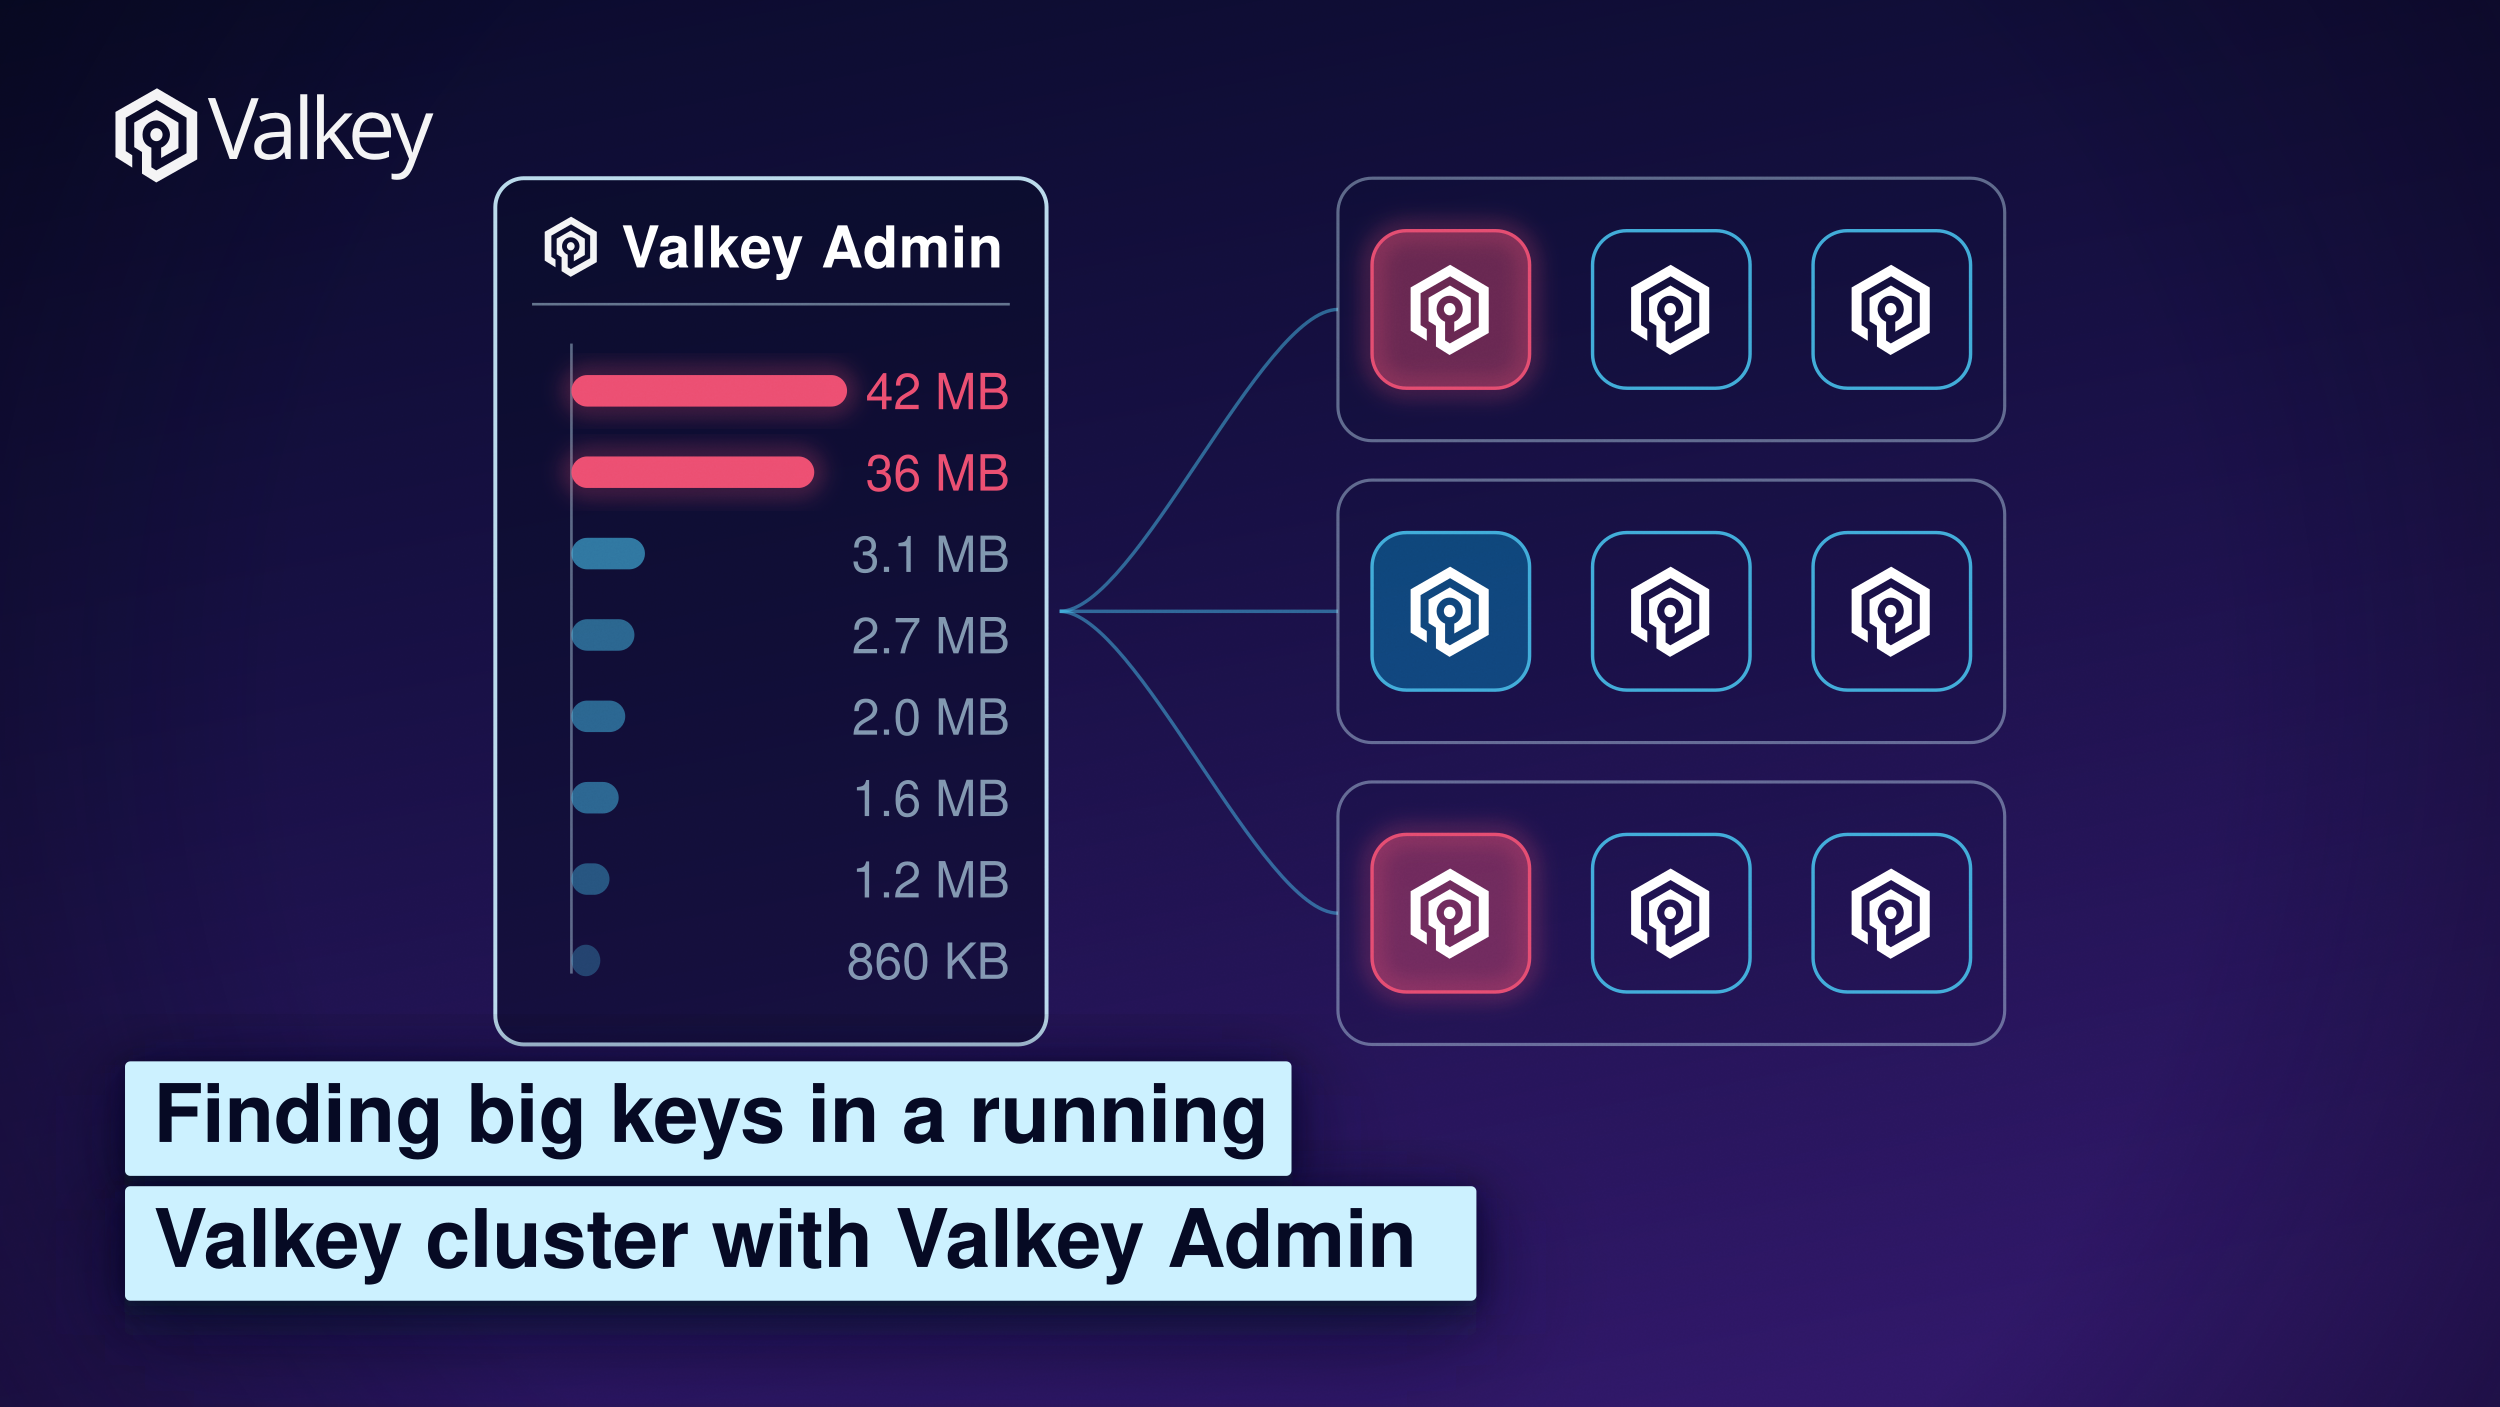
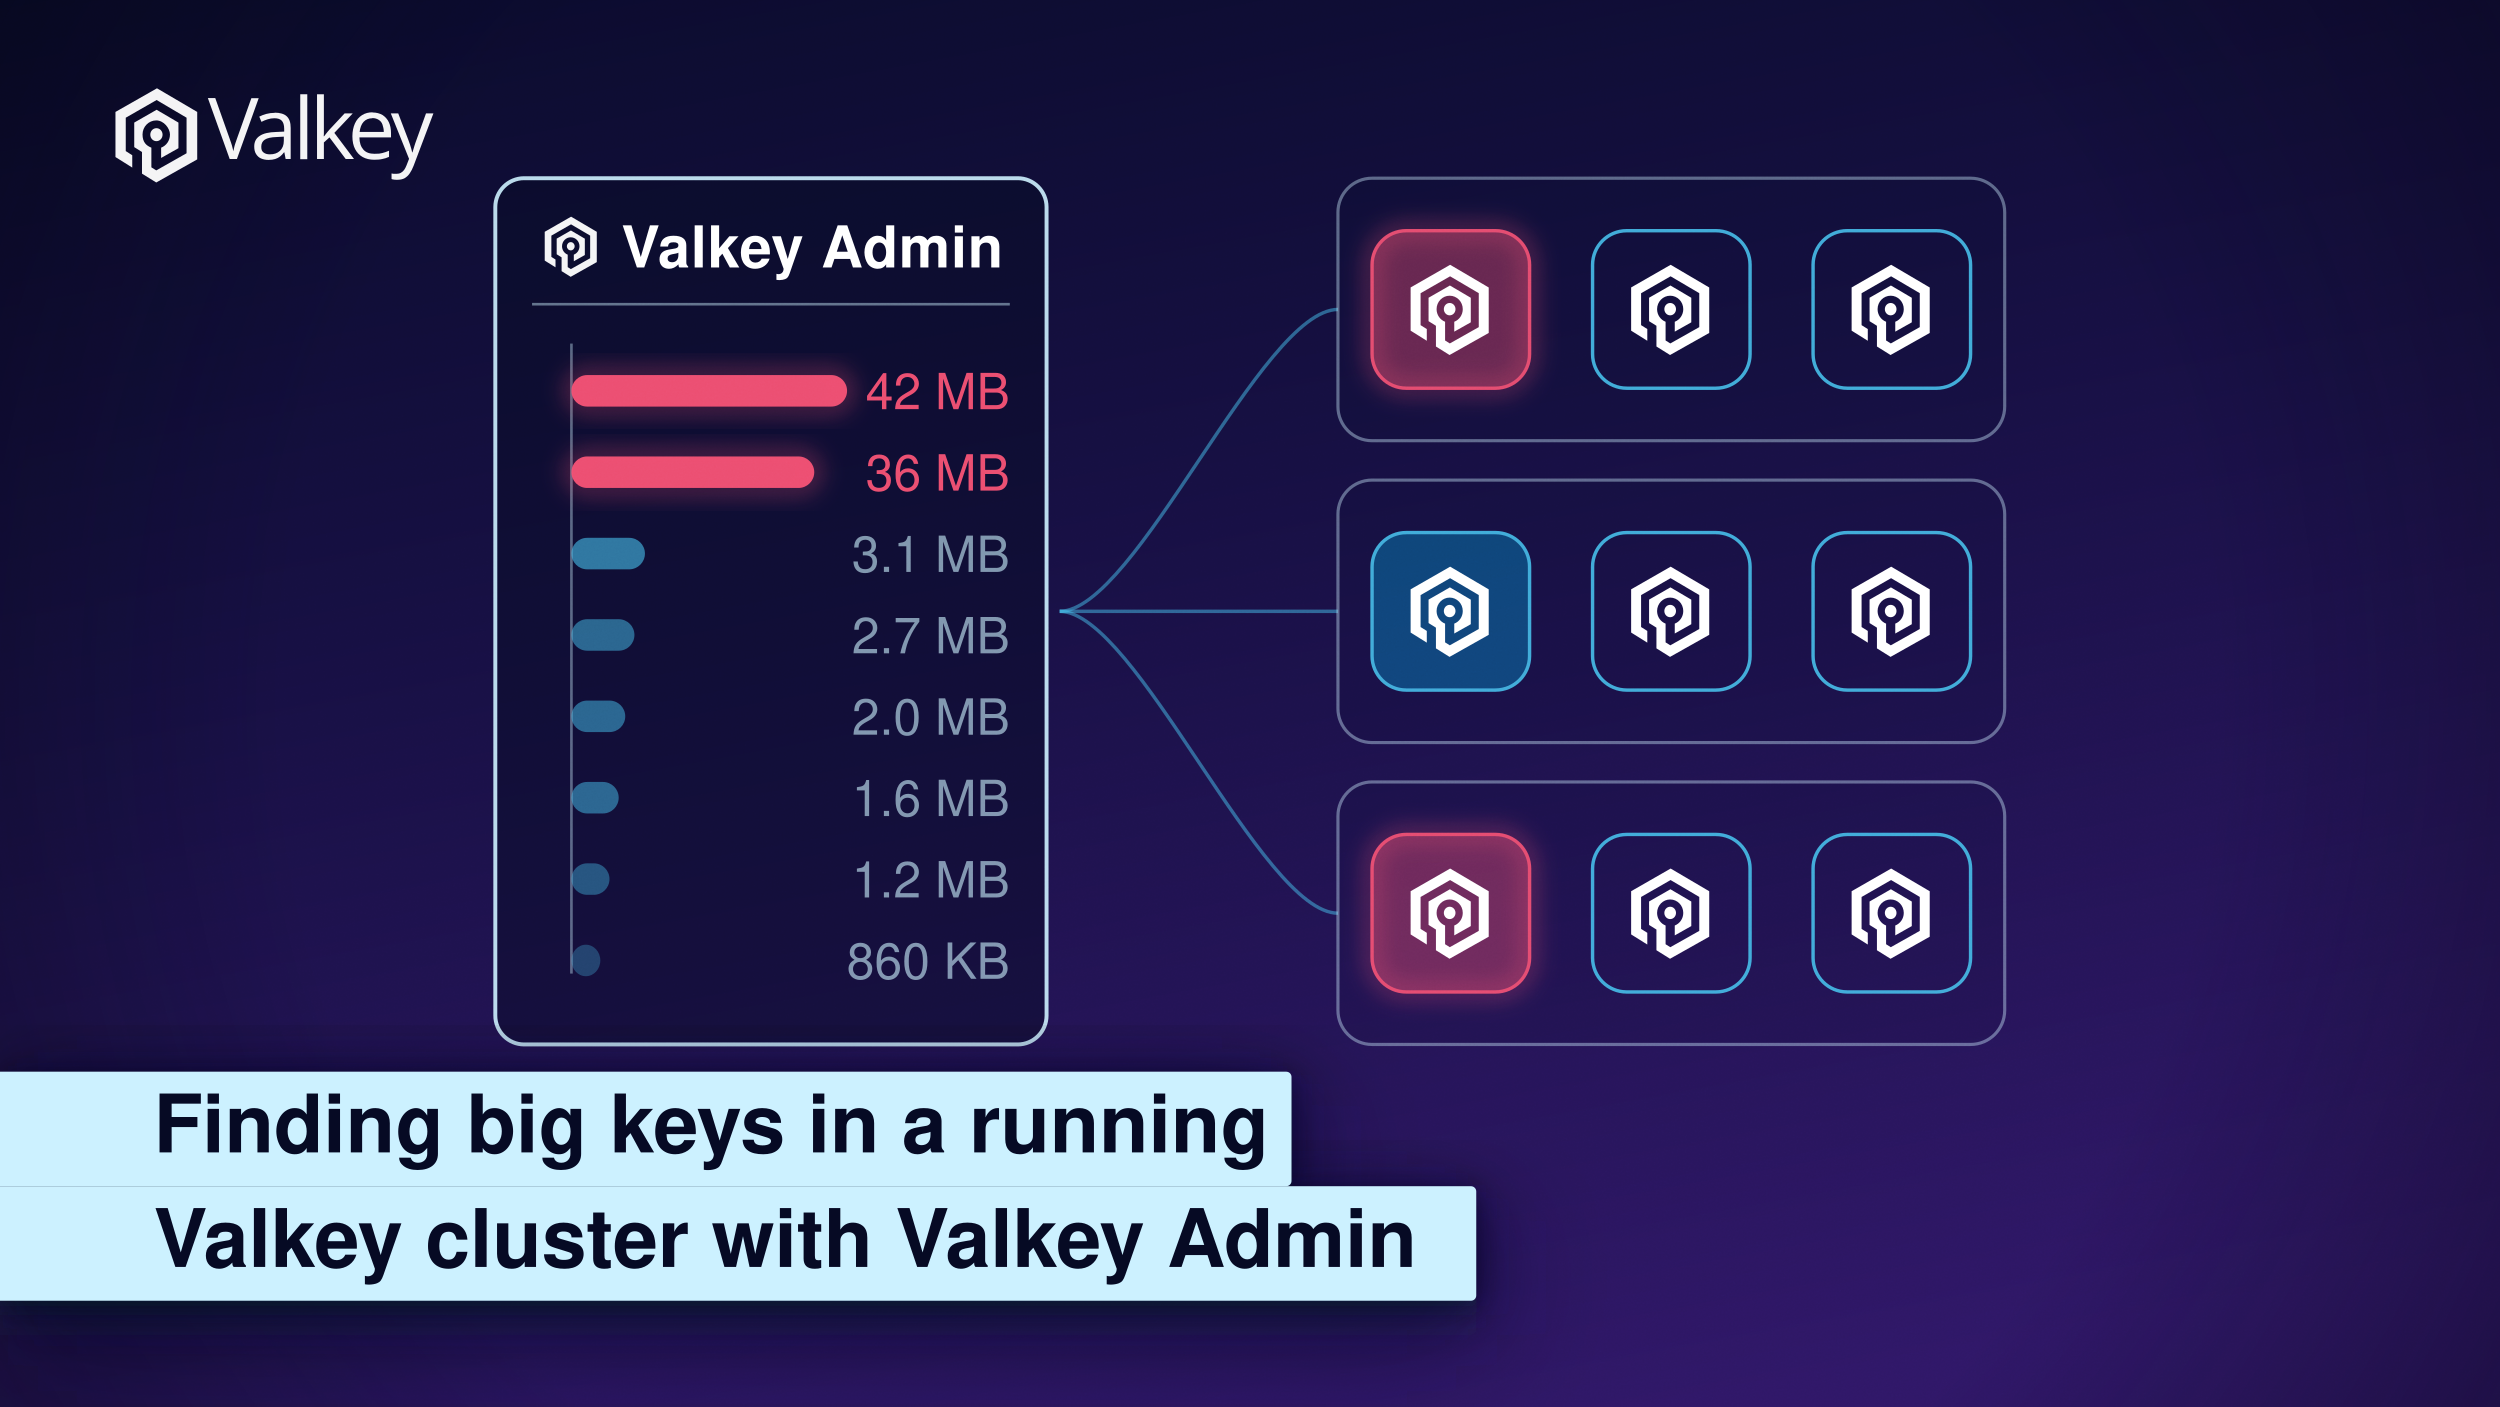
<svg xmlns="http://www.w3.org/2000/svg" width="1920" height="1080" viewBox="198.1 111.4 1523.8 857.1">
  <defs>
    <linearGradient id="sky" x1="0" y1="0" x2="0.32" y2="1">
      <stop offset="0" stop-color="#060A24" />
      <stop offset="0.48" stop-color="#171043" />
      <stop offset="1" stop-color="#301868" />
    </linearGradient>
    <radialGradient id="vignette" gradientUnits="userSpaceOnUse" cx="960" cy="540" r="1180">
      <stop offset="0.5" stop-color="#03040F" stop-opacity="0" />
      <stop offset="1" stop-color="#03040F" stop-opacity="0.8" />
    </radialGradient>
    <radialGradient id="scrim">
      <stop offset="0" stop-color="#060A24" stop-opacity="0.72" />
      <stop offset="0.6" stop-color="#060A24" stop-opacity="0.45" />
      <stop offset="1" stop-color="#060A24" stop-opacity="0" />
    </radialGradient>
    <filter id="grain" x="0" y="0" width="100%" height="100%">
      <feTurbulence type="fractalNoise" baseFrequency="0.85" numOctaves="4" stitchTiles="stitch" />
      <feColorMatrix type="saturate" values="0" />
    </filter>
    <radialGradient id="h-cyan">
      <stop offset="0" stop-color="#46BDE9" stop-opacity="0.75" />
      <stop offset="0.4" stop-color="#46BDE9" stop-opacity="0.22" />
      <stop offset="1" stop-color="#46BDE9" stop-opacity="0" />
    </radialGradient>
    <radialGradient id="h-ice">
      <stop offset="0" stop-color="#CCF1FF" stop-opacity="0.75" />
      <stop offset="0.4" stop-color="#CCF1FF" stop-opacity="0.22" />
      <stop offset="1" stop-color="#CCF1FF" stop-opacity="0" />
    </radialGradient>
    <radialGradient id="h-mint">
      <stop offset="0" stop-color="#2CD5C4" stop-opacity="0.75" />
      <stop offset="0.4" stop-color="#2CD5C4" stop-opacity="0.22" />
      <stop offset="1" stop-color="#2CD5C4" stop-opacity="0" />
    </radialGradient>
    <radialGradient id="h-coral">
      <stop offset="0" stop-color="#F65275" stop-opacity="0.75" />
      <stop offset="0.4" stop-color="#F65275" stop-opacity="0.22" />
      <stop offset="1" stop-color="#F65275" stop-opacity="0" />
    </radialGradient>
    <radialGradient id="h-violet">
      <stop offset="0" stop-color="#963CBD" stop-opacity="0.75" />
      <stop offset="0.4" stop-color="#963CBD" stop-opacity="0.22" />
      <stop offset="1" stop-color="#963CBD" stop-opacity="0" />
    </radialGradient>
    <radialGradient id="h-gold">
      <stop offset="0" stop-color="#FFB81C" stop-opacity="0.75" />
      <stop offset="0.4" stop-color="#FFB81C" stop-opacity="0.22" />
      <stop offset="1" stop-color="#FFB81C" stop-opacity="0" />
    </radialGradient>
    <filter id="blur3" x="-70%" y="-70%" width="240%" height="240%">
      <feGaussianBlur stdDeviation="3" />
    </filter>
    <filter id="blur8" x="-70%" y="-70%" width="240%" height="240%">
      <feGaussianBlur stdDeviation="8" />
    </filter>
    <filter id="blur18" x="-70%" y="-70%" width="240%" height="240%">
      <feGaussianBlur stdDeviation="18" />
    </filter>
    <filter id="blur40" x="-70%" y="-70%" width="240%" height="240%">
      <feGaussianBlur stdDeviation="40" />
    </filter>
  </defs>
  <rect width="1920" height="1080" fill="url(#sky)" />
  <g transform="translate(148 52) scale(0.8)">
    <g>
      <path d="M 870 540 C 928 540 1024 310 1082 310" fill="none" stroke="#46BDE9" stroke-width="2.6" opacity="0.5" />
      <path d="M 870 540 C 928 540 1024 540 1082 540" fill="none" stroke="#46BDE9" stroke-width="2.6" opacity="0.5" />
      <path d="M 870 540 C 928 540 1024 770 1082 770" fill="none" stroke="#46BDE9" stroke-width="2.6" opacity="0.5" />
    </g>
    <g>
      <rect x="1082" y="210" width="508" height="200" rx="26" fill="#060A24" fill-opacity="0.22" stroke="#CCF1FF" stroke-width="2.4" opacity="0.4" />
      <rect x="1082" y="440" width="508" height="200" rx="26" fill="#060A24" fill-opacity="0.22" stroke="#CCF1FF" stroke-width="2.4" opacity="0.4" />
      <rect x="1082" y="670" width="508" height="200" rx="26" fill="#060A24" fill-opacity="0.22" stroke="#CCF1FF" stroke-width="2.4" opacity="0.4" />
    </g>
    <g>
      <rect x="1108" y="250" width="120" height="120" rx="26" fill="none" stroke="#F65275" stroke-width="12" opacity="0.32" filter="url(#blur8)" />
      <rect x="1108" y="250" width="120" height="120" rx="26" fill="#F65275" fill-opacity="0.42" stroke="#F65275" stroke-width="2.6" opacity="0.9" />
      <g transform="translate(1136.4 274) scale(0.9863)">
        <path d="M 13.482 60.695 L 0.998 52.884 L 0.998 19.503 L 31.528 2.001 L 61.318 19.532 L 61.318 54.645 L 31.055 71.689 L 20.548 65.116 L 20.548 51.041 L 20.548 49.12 L 14.852 45.556 L 14.852 27.453 L 31.346 17.997 L 47.464 27.482 L 47.464 46.451 L 34.703 53.638 L 34.703 45.999 C 38.529 44.526 41.274 40.739 41.274 36.27 C 41.274 30.511 36.713 25.884 31.158 25.884 C 25.603 25.884 21.042 30.511 21.042 36.27 C 21.042 40.739 23.787 44.526 27.612 45.999 L 27.612 60.474 L 31.261 62.756 L 53.635 50.155 L 53.635 23.925 L 31.477 10.885 L 8.681 23.954 L 8.681 48.629 L 13.482 51.633 L 13.482 60.695 Z M 31.158 31.498 C 33.672 31.498 35.66 33.664 35.66 36.27 C 35.66 38.877 33.672 41.043 31.158 41.043 C 28.644 41.043 26.656 38.877 26.656 36.27 C 26.656 33.664 28.644 31.498 31.158 31.498 Z" fill="#FFFFFF" fill-rule="evenodd" />
      </g>
      <rect x="1276" y="250" width="120" height="120" rx="26" fill="#00A3E0" fill-opacity="0" stroke="#46BDE9" stroke-width="2.6" opacity="0.9" />
      <g transform="translate(1304.4 274) scale(0.9863)">
        <path d="M 13.482 60.695 L 0.998 52.884 L 0.998 19.503 L 31.528 2.001 L 61.318 19.532 L 61.318 54.645 L 31.055 71.689 L 20.548 65.116 L 20.548 51.041 L 20.548 49.12 L 14.852 45.556 L 14.852 27.453 L 31.346 17.997 L 47.464 27.482 L 47.464 46.451 L 34.703 53.638 L 34.703 45.999 C 38.529 44.526 41.274 40.739 41.274 36.27 C 41.274 30.511 36.713 25.884 31.158 25.884 C 25.603 25.884 21.042 30.511 21.042 36.27 C 21.042 40.739 23.787 44.526 27.612 45.999 L 27.612 60.474 L 31.261 62.756 L 53.635 50.155 L 53.635 23.925 L 31.477 10.885 L 8.681 23.954 L 8.681 48.629 L 13.482 51.633 L 13.482 60.695 Z M 31.158 31.498 C 33.672 31.498 35.66 33.664 35.66 36.27 C 35.66 38.877 33.672 41.043 31.158 41.043 C 28.644 41.043 26.656 38.877 26.656 36.27 C 26.656 33.664 28.644 31.498 31.158 31.498 Z" fill="#FFFFFF" fill-rule="evenodd" />
      </g>
      <rect x="1444" y="250" width="120" height="120" rx="26" fill="#00A3E0" fill-opacity="0" stroke="#46BDE9" stroke-width="2.6" opacity="0.9" />
      <g transform="translate(1472.4 274) scale(0.9863)">
        <path d="M 13.482 60.695 L 0.998 52.884 L 0.998 19.503 L 31.528 2.001 L 61.318 19.532 L 61.318 54.645 L 31.055 71.689 L 20.548 65.116 L 20.548 51.041 L 20.548 49.12 L 14.852 45.556 L 14.852 27.453 L 31.346 17.997 L 47.464 27.482 L 47.464 46.451 L 34.703 53.638 L 34.703 45.999 C 38.529 44.526 41.274 40.739 41.274 36.27 C 41.274 30.511 36.713 25.884 31.158 25.884 C 25.603 25.884 21.042 30.511 21.042 36.27 C 21.042 40.739 23.787 44.526 27.612 45.999 L 27.612 60.474 L 31.261 62.756 L 53.635 50.155 L 53.635 23.925 L 31.477 10.885 L 8.681 23.954 L 8.681 48.629 L 13.482 51.633 L 13.482 60.695 Z M 31.158 31.498 C 33.672 31.498 35.66 33.664 35.66 36.27 C 35.66 38.877 33.672 41.043 31.158 41.043 C 28.644 41.043 26.656 38.877 26.656 36.27 C 26.656 33.664 28.644 31.498 31.158 31.498 Z" fill="#FFFFFF" fill-rule="evenodd" />
      </g>
      <rect x="1108" y="480" width="120" height="120" rx="26" fill="#00A3E0" fill-opacity="0.4" stroke="#46BDE9" stroke-width="2.6" opacity="0.9" />
      <g transform="translate(1136.4 504) scale(0.9863)">
        <path d="M 13.482 60.695 L 0.998 52.884 L 0.998 19.503 L 31.528 2.001 L 61.318 19.532 L 61.318 54.645 L 31.055 71.689 L 20.548 65.116 L 20.548 51.041 L 20.548 49.12 L 14.852 45.556 L 14.852 27.453 L 31.346 17.997 L 47.464 27.482 L 47.464 46.451 L 34.703 53.638 L 34.703 45.999 C 38.529 44.526 41.274 40.739 41.274 36.27 C 41.274 30.511 36.713 25.884 31.158 25.884 C 25.603 25.884 21.042 30.511 21.042 36.27 C 21.042 40.739 23.787 44.526 27.612 45.999 L 27.612 60.474 L 31.261 62.756 L 53.635 50.155 L 53.635 23.925 L 31.477 10.885 L 8.681 23.954 L 8.681 48.629 L 13.482 51.633 L 13.482 60.695 Z M 31.158 31.498 C 33.672 31.498 35.66 33.664 35.66 36.27 C 35.66 38.877 33.672 41.043 31.158 41.043 C 28.644 41.043 26.656 38.877 26.656 36.27 C 26.656 33.664 28.644 31.498 31.158 31.498 Z" fill="#FFFFFF" fill-rule="evenodd" />
      </g>
      <rect x="1276" y="480" width="120" height="120" rx="26" fill="#00A3E0" fill-opacity="0" stroke="#46BDE9" stroke-width="2.6" opacity="0.9" />
      <g transform="translate(1304.4 504) scale(0.9863)">
        <path d="M 13.482 60.695 L 0.998 52.884 L 0.998 19.503 L 31.528 2.001 L 61.318 19.532 L 61.318 54.645 L 31.055 71.689 L 20.548 65.116 L 20.548 51.041 L 20.548 49.12 L 14.852 45.556 L 14.852 27.453 L 31.346 17.997 L 47.464 27.482 L 47.464 46.451 L 34.703 53.638 L 34.703 45.999 C 38.529 44.526 41.274 40.739 41.274 36.27 C 41.274 30.511 36.713 25.884 31.158 25.884 C 25.603 25.884 21.042 30.511 21.042 36.27 C 21.042 40.739 23.787 44.526 27.612 45.999 L 27.612 60.474 L 31.261 62.756 L 53.635 50.155 L 53.635 23.925 L 31.477 10.885 L 8.681 23.954 L 8.681 48.629 L 13.482 51.633 L 13.482 60.695 Z M 31.158 31.498 C 33.672 31.498 35.66 33.664 35.66 36.27 C 35.66 38.877 33.672 41.043 31.158 41.043 C 28.644 41.043 26.656 38.877 26.656 36.27 C 26.656 33.664 28.644 31.498 31.158 31.498 Z" fill="#FFFFFF" fill-rule="evenodd" />
      </g>
      <rect x="1444" y="480" width="120" height="120" rx="26" fill="#00A3E0" fill-opacity="0" stroke="#46BDE9" stroke-width="2.6" opacity="0.9" />
      <g transform="translate(1472.4 504) scale(0.9863)">
        <path d="M 13.482 60.695 L 0.998 52.884 L 0.998 19.503 L 31.528 2.001 L 61.318 19.532 L 61.318 54.645 L 31.055 71.689 L 20.548 65.116 L 20.548 51.041 L 20.548 49.12 L 14.852 45.556 L 14.852 27.453 L 31.346 17.997 L 47.464 27.482 L 47.464 46.451 L 34.703 53.638 L 34.703 45.999 C 38.529 44.526 41.274 40.739 41.274 36.27 C 41.274 30.511 36.713 25.884 31.158 25.884 C 25.603 25.884 21.042 30.511 21.042 36.27 C 21.042 40.739 23.787 44.526 27.612 45.999 L 27.612 60.474 L 31.261 62.756 L 53.635 50.155 L 53.635 23.925 L 31.477 10.885 L 8.681 23.954 L 8.681 48.629 L 13.482 51.633 L 13.482 60.695 Z M 31.158 31.498 C 33.672 31.498 35.66 33.664 35.66 36.27 C 35.66 38.877 33.672 41.043 31.158 41.043 C 28.644 41.043 26.656 38.877 26.656 36.27 C 26.656 33.664 28.644 31.498 31.158 31.498 Z" fill="#FFFFFF" fill-rule="evenodd" />
      </g>
      <rect x="1108" y="710" width="120" height="120" rx="26" fill="none" stroke="#F65275" stroke-width="12" opacity="0.32" filter="url(#blur8)" />
      <rect x="1108" y="710" width="120" height="120" rx="26" fill="#F65275" fill-opacity="0.42" stroke="#F65275" stroke-width="2.6" opacity="0.9" />
      <g transform="translate(1136.4 734) scale(0.9863)">
        <path d="M 13.482 60.695 L 0.998 52.884 L 0.998 19.503 L 31.528 2.001 L 61.318 19.532 L 61.318 54.645 L 31.055 71.689 L 20.548 65.116 L 20.548 51.041 L 20.548 49.12 L 14.852 45.556 L 14.852 27.453 L 31.346 17.997 L 47.464 27.482 L 47.464 46.451 L 34.703 53.638 L 34.703 45.999 C 38.529 44.526 41.274 40.739 41.274 36.27 C 41.274 30.511 36.713 25.884 31.158 25.884 C 25.603 25.884 21.042 30.511 21.042 36.27 C 21.042 40.739 23.787 44.526 27.612 45.999 L 27.612 60.474 L 31.261 62.756 L 53.635 50.155 L 53.635 23.925 L 31.477 10.885 L 8.681 23.954 L 8.681 48.629 L 13.482 51.633 L 13.482 60.695 Z M 31.158 31.498 C 33.672 31.498 35.66 33.664 35.66 36.27 C 35.66 38.877 33.672 41.043 31.158 41.043 C 28.644 41.043 26.656 38.877 26.656 36.27 C 26.656 33.664 28.644 31.498 31.158 31.498 Z" fill="#FFFFFF" fill-rule="evenodd" />
      </g>
      <rect x="1276" y="710" width="120" height="120" rx="26" fill="#00A3E0" fill-opacity="0" stroke="#46BDE9" stroke-width="2.6" opacity="0.9" />
      <g transform="translate(1304.4 734) scale(0.9863)">
        <path d="M 13.482 60.695 L 0.998 52.884 L 0.998 19.503 L 31.528 2.001 L 61.318 19.532 L 61.318 54.645 L 31.055 71.689 L 20.548 65.116 L 20.548 51.041 L 20.548 49.12 L 14.852 45.556 L 14.852 27.453 L 31.346 17.997 L 47.464 27.482 L 47.464 46.451 L 34.703 53.638 L 34.703 45.999 C 38.529 44.526 41.274 40.739 41.274 36.27 C 41.274 30.511 36.713 25.884 31.158 25.884 C 25.603 25.884 21.042 30.511 21.042 36.27 C 21.042 40.739 23.787 44.526 27.612 45.999 L 27.612 60.474 L 31.261 62.756 L 53.635 50.155 L 53.635 23.925 L 31.477 10.885 L 8.681 23.954 L 8.681 48.629 L 13.482 51.633 L 13.482 60.695 Z M 31.158 31.498 C 33.672 31.498 35.66 33.664 35.66 36.27 C 35.66 38.877 33.672 41.043 31.158 41.043 C 28.644 41.043 26.656 38.877 26.656 36.27 C 26.656 33.664 28.644 31.498 31.158 31.498 Z" fill="#FFFFFF" fill-rule="evenodd" />
      </g>
      <rect x="1444" y="710" width="120" height="120" rx="26" fill="#00A3E0" fill-opacity="0" stroke="#46BDE9" stroke-width="2.6" opacity="0.9" />
      <g transform="translate(1472.4 734) scale(0.9863)">
        <path d="M 13.482 60.695 L 0.998 52.884 L 0.998 19.503 L 31.528 2.001 L 61.318 19.532 L 61.318 54.645 L 31.055 71.689 L 20.548 65.116 L 20.548 51.041 L 20.548 49.12 L 14.852 45.556 L 14.852 27.453 L 31.346 17.997 L 47.464 27.482 L 47.464 46.451 L 34.703 53.638 L 34.703 45.999 C 38.529 44.526 41.274 40.739 41.274 36.27 C 41.274 30.511 36.713 25.884 31.158 25.884 C 25.603 25.884 21.042 30.511 21.042 36.27 C 21.042 40.739 23.787 44.526 27.612 45.999 L 27.612 60.474 L 31.261 62.756 L 53.635 50.155 L 53.635 23.925 L 31.477 10.885 L 8.681 23.954 L 8.681 48.629 L 13.482 51.633 L 13.482 60.695 Z M 31.158 31.498 C 33.672 31.498 35.66 33.664 35.66 36.27 C 35.66 38.877 33.672 41.043 31.158 41.043 C 28.644 41.043 26.656 38.877 26.656 36.27 C 26.656 33.664 28.644 31.498 31.158 31.498 Z" fill="#FFFFFF" fill-rule="evenodd" />
      </g>
    </g>
    <g>
      <rect x="440" y="210" width="420" height="660" rx="22" fill="#060A24" fill-opacity="0.5" stroke="#CCF1FF" stroke-width="3" opacity="0.9" />
      <line x1="468" y1="306" x2="832" y2="306" stroke="#CCF1FF" stroke-width="2" opacity="0.45" />
      <g opacity="0.95">
        <g transform="translate(477 238) scale(0.6575)">
          <path d="M 13.482 60.695 L 0.998 52.884 L 0.998 19.503 L 31.528 2.001 L 61.318 19.532 L 61.318 54.645 L 31.055 71.689 L 20.548 65.116 L 20.548 51.041 L 20.548 49.12 L 14.852 45.556 L 14.852 27.453 L 31.346 17.997 L 47.464 27.482 L 47.464 46.451 L 34.703 53.638 L 34.703 45.999 C 38.529 44.526 41.274 40.739 41.274 36.27 C 41.274 30.511 36.713 25.884 31.158 25.884 C 25.603 25.884 21.042 30.511 21.042 36.27 C 21.042 40.739 23.787 44.526 27.612 45.999 L 27.612 60.474 L 31.261 62.756 L 53.635 50.155 L 53.635 23.925 L 31.477 10.885 L 8.681 23.954 L 8.681 48.629 L 13.482 51.633 L 13.482 60.695 Z M 31.158 31.498 C 33.672 31.498 35.66 33.664 35.66 36.27 C 35.66 38.877 33.672 41.043 31.158 41.043 C 28.644 41.043 26.656 38.877 26.656 36.27 C 26.656 33.664 28.644 31.498 31.158 31.498 Z" fill="#FFFFFF" fill-rule="evenodd" />
        </g>
      </g>
      <text x="536" y="278" fill="#FFFFFF" font-family="Helvetica Neue, Helvetica, Arial, sans-serif" font-size="44" font-weight="600" letter-spacing="0.6">Valkey Admin</text>
      <line x1="498" y1="336" x2="498" y2="816" stroke="#CCF1FF" stroke-width="2" opacity="0.4" />
    </g>
    <g>
      <rect x="498" y="360" width="210" height="24" rx="12" fill="none" stroke="#F65275" stroke-width="12" opacity="0.32" filter="url(#blur8)" />
      <rect x="498" y="360" width="210" height="24" rx="12" fill="#F65275" opacity="0.95" />
      <text x="832" y="386" fill="#F65275" text-anchor="end" font-family="Helvetica Neue, Helvetica, Arial, sans-serif" font-size="38" font-weight="500" opacity="0.95">42 MB</text>
      <rect x="498" y="422" width="185" height="24" rx="12" fill="none" stroke="#F65275" stroke-width="12" opacity="0.32" filter="url(#blur8)" />
      <rect x="498" y="422" width="185" height="24" rx="12" fill="#F65275" opacity="0.95" />
      <text x="832" y="448" fill="#F65275" text-anchor="end" font-family="Helvetica Neue, Helvetica, Arial, sans-serif" font-size="38" font-weight="500" opacity="0.95">36 MB</text>
      <rect x="498" y="484" width="56" height="24" rx="12" fill="#46BDE9" opacity="0.6" />
      <text x="832" y="510" fill="#CCF1FF" text-anchor="end" font-family="Helvetica Neue, Helvetica, Arial, sans-serif" font-size="38" font-weight="500" opacity="0.6">3.1 MB</text>
      <rect x="498" y="546" width="48" height="24" rx="12" fill="#46BDE9" opacity="0.5" />
      <text x="832" y="572" fill="#CCF1FF" text-anchor="end" font-family="Helvetica Neue, Helvetica, Arial, sans-serif" font-size="38" font-weight="500" opacity="0.6">2.7 MB</text>
      <rect x="498" y="608" width="41" height="24" rx="12" fill="#46BDE9" opacity="0.5" />
      <text x="832" y="634" fill="#CCF1FF" text-anchor="end" font-family="Helvetica Neue, Helvetica, Arial, sans-serif" font-size="38" font-weight="500" opacity="0.6">2.0 MB</text>
      <rect x="498" y="670" width="36" height="24" rx="12" fill="#46BDE9" opacity="0.5" />
      <text x="832" y="696" fill="#CCF1FF" text-anchor="end" font-family="Helvetica Neue, Helvetica, Arial, sans-serif" font-size="38" font-weight="500" opacity="0.6">1.6 MB</text>
      <rect x="498" y="732" width="29" height="24" rx="12" fill="#46BDE9" opacity="0.4" />
      <text x="832" y="758" fill="#CCF1FF" text-anchor="end" font-family="Helvetica Neue, Helvetica, Arial, sans-serif" font-size="38" font-weight="500" opacity="0.6">1.2 MB</text>
      <rect x="498" y="794" width="22" height="24" rx="12" fill="#46BDE9" opacity="0.3" />
      <text x="832" y="820" fill="#CCF1FF" text-anchor="end" font-family="Helvetica Neue, Helvetica, Arial, sans-serif" font-size="38" font-weight="500" opacity="0.6">860 KB</text>
    </g>
  </g>
  <rect width="1920" height="1080" fill="url(#vignette)" />
  <rect width="1920" height="1080" filter="url(#grain)" opacity="0.055" style="mix-blend-mode:overlay" />
  <g opacity="0.95">
    <g transform="translate(262.1 158.6) scale(1.09986)">
      <path d="M15.2,50l-9.4-5.9v-25L28.8,6l22.3,13.1v26.3l-22.7,12.8-7.9-4.9v-12l-4.3-2.7v-13.6l12.4-7.1,12.1,7.1v14.2l-9.6,5.4v-5.7c2.9-1.1,4.9-3.9,4.9-7.3s-3.4-7.8-7.6-7.8-7.6,3.5-7.6,7.8,2.1,6.2,4.9,7.3v10.9l2.7,1.7,16.8-9.5v-19.7l-16.6-9.8-17.1,9.8v18.5l3.6,2.3v6.8ZM28.5,28.1c1.9,0,3.4,1.6,3.4,3.6s-1.5,3.6-3.4,3.6-3.4-1.6-3.4-3.6,1.5-3.6,3.4-3.6Z" fill="#FFFFFF" fill-rule="evenodd" />
      <path d="M85.2,11.4l-12.1,33.8h-4l-12.1-33.8h4.1l7.9,22.3c.3.9.6,1.8.9,2.6.3.8.5,1.6.7,2.4.2.8.4,1.5.5,2.2.2-.7.3-1.4.5-2.2.2-.8.4-1.6.7-2.4.3-.8.6-1.7.9-2.6l7.9-22.2h4.2Z" fill="#FFFFFF" />
      <path d="M94,19.5c3,0,5.3.7,6.7,2,1.5,1.4,2.2,3.5,2.2,6.5v17.2h-2.8l-.7-3.7h-.2c-.7.9-1.4,1.7-2.2,2.3-.8.6-1.7,1.1-2.7,1.4-1,.3-2.2.5-3.7.5s-2.9-.3-4.1-.8c-1.2-.5-2.1-1.4-2.8-2.5-.7-1.1-1-2.5-1-4.2,0-2.5,1-4.5,3-5.8,2-1.4,5.1-2.1,9.2-2.2l4.4-.2v-1.5c0-2.2-.5-3.7-1.4-4.6-.9-.9-2.3-1.3-4-1.3-1.3,0-2.6.2-3.8.6-1.2.4-2.3.8-3.4,1.4l-1.2-2.9c1.1-.6,2.5-1.1,3.9-1.5,1.5-.4,3-.6,4.7-.6h0ZM99.1,32.8l-3.9.2c-3.2.1-5.4.6-6.7,1.5s-1.9,2.2-1.9,3.9.4,2.5,1.3,3.2c.9.7,2,1,3.5,1,2.3,0,4.1-.6,5.5-1.9s2.2-3.1,2.2-5.6v-2.3Z" fill="#FFFFFF" />
      <path d="M112.1,45.3h-3.9V9.3h3.9v36Z" fill="#FFFFFF" />
      <path d="M121.3,9.3v18.7c0,.6,0,1.4,0,2.3,0,.9,0,1.7-.1,2.3h.2c.3-.4.8-1,1.4-1.8.6-.8,1.2-1.4,1.6-1.9l8.4-9h4.5l-10.2,10.8,10.9,14.5h-4.6l-9-12-3.1,2.8v9.2h-3.8V9.3h3.8Z" fill="#FFFFFF" />
      <path d="M148.2,19.4c2.2,0,4,.5,5.6,1.4,1.5,1,2.7,2.3,3.5,4,.8,1.7,1.2,3.7,1.2,6v2.4h-17.5c0,3,.8,5.2,2.2,6.8s3.5,2.3,6.1,2.3,3-.1,4.3-.4c1.2-.3,2.5-.7,3.8-1.3v3.4c-1.3.6-2.6,1-3.8,1.2-1.2.3-2.7.4-4.4.4-2.4,0-4.6-.5-6.4-1.5-1.8-1-3.2-2.5-4.2-4.4-1-1.9-1.5-4.3-1.5-7.1,0-2.7.5-5.1,1.4-7.1.9-2,2.2-3.5,3.9-4.6,1.7-1.1,3.7-1.6,5.9-1.6h0ZM148.2,22.6c-2.1,0-3.7.7-4.9,2-1.2,1.3-1.9,3.2-2.2,5.6h13.4c0-1.5-.3-2.8-.7-4-.4-1.2-1.1-2.1-2.1-2.7-.9-.6-2.1-1-3.6-1Z" fill="#FFFFFF" />
      <path d="M158.4,19.9h4.1l5.6,14.7c.3.9.6,1.7.9,2.5.3.8.5,1.5.7,2.3.2.7.4,1.4.5,2.1h.2c.2-.8.5-1.8.9-3,.4-1.3.8-2.6,1.3-3.9l5.3-14.7h4.1l-11,29.1c-.6,1.6-1.3,2.9-2.1,4.1-.8,1.2-1.7,2-2.8,2.7-1.1.6-2.5.9-4,.9s-1.4,0-1.9-.1c-.6,0-1-.2-1.4-.3v-3.1c.3,0,.7.1,1.2.2.5,0,1,0,1.5,0,1,0,1.8-.2,2.5-.6.7-.4,1.3-.9,1.8-1.6.5-.7.9-1.5,1.3-2.5l1.4-3.6-10.2-25.4Z" fill="#FFFFFF" />
    </g>
  </g>
  <g>
-     <rect x="274.3" y="778.9" width="711" height="69.8" rx="3.2" fill="#060A24" opacity="0.55" filter="url(#blur40)" />
-     <rect x="274.3" y="766.2" width="711" height="69.8" rx="3.2" fill="#060A24" opacity="0.5" filter="url(#blur18)" />
-     <rect x="274.3" y="761.4" width="711" height="69.8" rx="3.2" fill="#060A24" opacity="0.55" filter="url(#blur8)" />
-     <rect x="274.3" y="855.1" width="823.7" height="69.8" rx="3.2" fill="#060A24" opacity="0.55" filter="url(#blur40)" />
-     <rect x="274.3" y="842.4" width="823.7" height="69.8" rx="3.2" fill="#060A24" opacity="0.5" filter="url(#blur18)" />
-     <rect x="274.3" y="837.6" width="823.7" height="69.8" rx="3.2" fill="#060A24" opacity="0.55" filter="url(#blur8)" />
-     <rect x="274.3" y="758.3" width="711" height="69.8" rx="3.2" fill="#CCF1FF" />
-     <text x="291.7" y="807.4" fill="#060A24" font-family="Helvetica Neue, Helvetica, Arial, sans-serif" font-size="49.2" font-weight="600">Finding big keys in a running</text>
-     <rect x="274.3" y="834.4" width="823.7" height="69.8" rx="3.2" fill="#CCF1FF" />
+     <rect x="180.6" y="785.2" width="804.7" height="69.8" rx="3.2" fill="#060A24" opacity="0.55" filter="url(#blur40)" />
+     <rect x="180.6" y="772.5" width="804.7" height="69.8" rx="3.2" fill="#060A24" opacity="0.5" filter="url(#blur18)" />
+     <rect x="180.6" y="767.8" width="804.7" height="69.8" rx="3.2" fill="#060A24" opacity="0.55" filter="url(#blur8)" />
+     <rect x="180.6" y="855.1" width="917.3" height="69.8" rx="3.2" fill="#060A24" opacity="0.55" filter="url(#blur40)" />
+     <rect x="180.6" y="842.4" width="917.3" height="69.8" rx="3.2" fill="#060A24" opacity="0.5" filter="url(#blur18)" />
+     <rect x="180.6" y="837.6" width="917.3" height="69.8" rx="3.2" fill="#060A24" opacity="0.55" filter="url(#blur8)" />
+     <rect x="180.6" y="764.6" width="804.7" height="69.8" rx="3.2" fill="#CCF1FF" />
+     <text x="291.7" y="813.8" fill="#060A24" font-family="Helvetica Neue, Helvetica, Arial, sans-serif" font-size="49.2" font-weight="600">Finding big keys in a running</text>
+     <rect x="180.6" y="834.4" width="917.3" height="69.8" rx="3.2" fill="#CCF1FF" />
    <text x="291.7" y="883.6" fill="#060A24" font-family="Helvetica Neue, Helvetica, Arial, sans-serif" font-size="49.2" font-weight="600">Valkey cluster with Valkey Admin</text>
  </g>
</svg>
